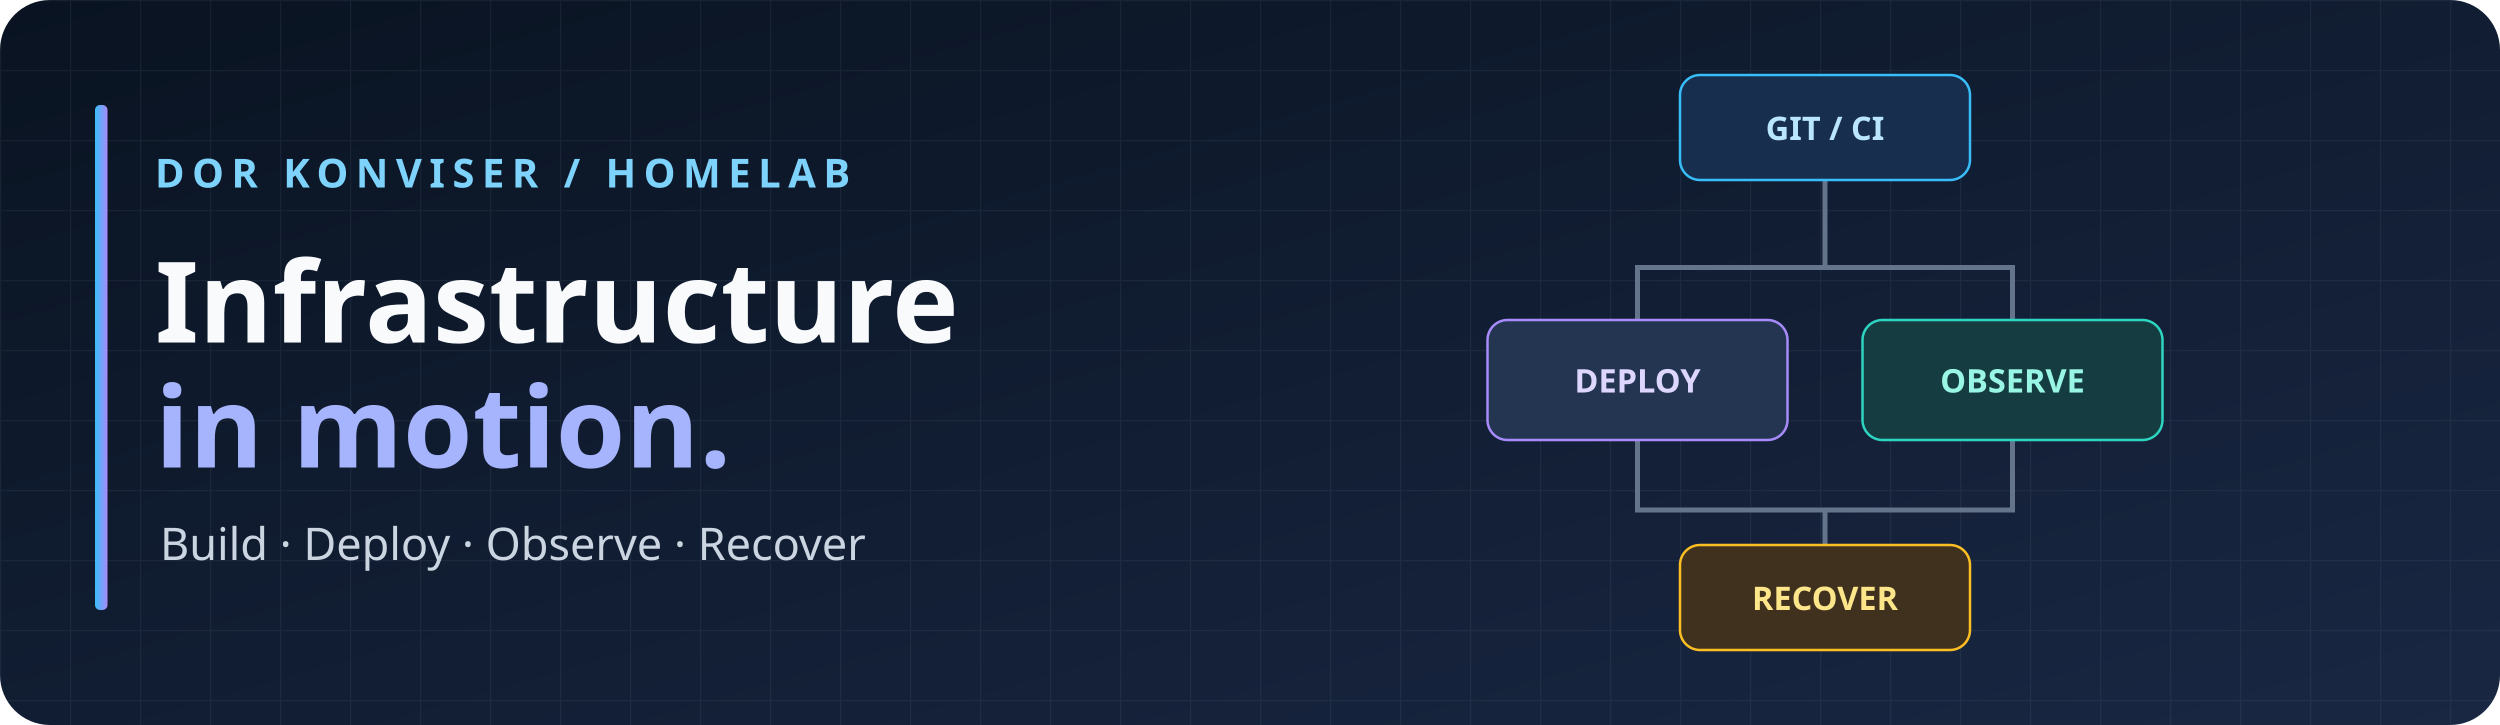
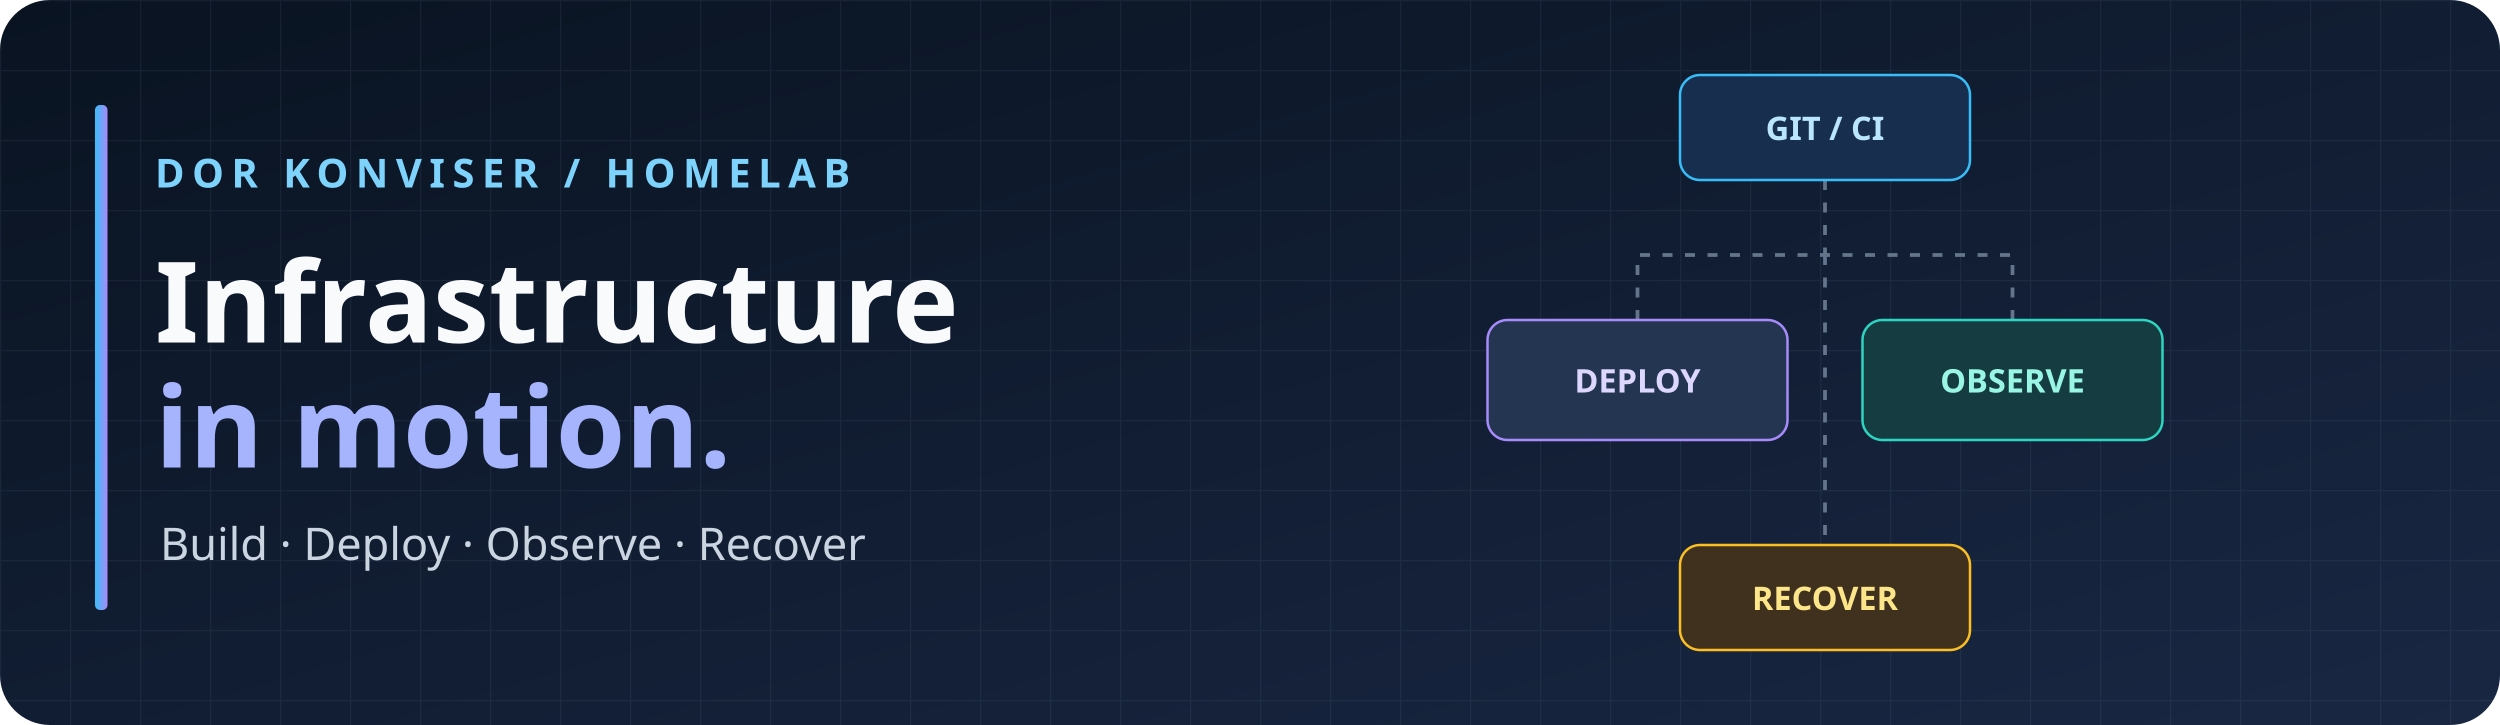
<svg xmlns="http://www.w3.org/2000/svg" width="1000" height="290" viewBox="0 0 1000 290" role="img" aria-labelledby="title desc">
  <defs>
    <linearGradient id="bg" x2="1" y2="1">
      <stop stop-color="#091321" />
      <stop offset="1" stop-color="#192743" />
    </linearGradient>
    <linearGradient id="accent">
      <stop stop-color="#38bdf8" />
      <stop offset="1" stop-color="#a78bfa" />
    </linearGradient>
    <pattern id="grid" width="28" height="28" patternUnits="userSpaceOnUse">
      <path d="M28 0H0V28" fill="none" stroke="#64748b" stroke-opacity=".13" />
    </pattern>
  </defs>
  <rect width="1000" height="290" rx="20" fill="url(#bg)" />
  <rect width="1000" height="290" rx="20" fill="url(#grid)" />
  <rect x="38" y="42" width="5" height="202" rx="2" fill="url(#accent)" />
  <g font-family="system-ui,Segoe UI,sans-serif">
    <text x="62" y="75" font-size="16" font-weight="600" letter-spacing="3" fill="#7dd3fc">DOR KONVISER / HOMELAB</text>
    <text x="62" y="137" font-size="45" font-weight="700" fill="#f8fafc">Infrastructure</text>
    <text x="62" y="187" font-size="45" font-weight="700" fill="#a5b4fc">in motion.</text>
    <text x="64" y="224" font-size="18" fill="#cbd5e1">Build · Deploy · Observe · Recover</text>
  </g>
-   <g stroke="#64748b" stroke-width="2" fill="none">
-     <path d="M730 72V107H655V128 M730 107H805V128 M655 176V204H730 M805 176V204H730V218" />
+   <g stroke="#64748b" stroke-width="1.5" fill="none">
+     <path d="M730 72V102 M655 128V102H805V128 M730 102V218" stroke-dasharray="4 5" />
  </g>
  <g font-family="system-ui,sans-serif" text-anchor="middle" font-size="13" font-weight="600">
    <rect x="672" y="30" width="116" height="42" rx="8" fill="#172e4e" stroke="#38bdf8" />
    <text x="730" y="56" fill="#bae6fd">GIT / CI</text>
    <rect x="595" y="128" width="120" height="48" rx="8" fill="#243551" stroke="#a78bfa" />
    <text x="655" y="157" fill="#ddd6fe">DEPLOY</text>
    <rect x="745" y="128" width="120" height="48" rx="8" fill="#153c40" stroke="#2dd4bf" />
    <text x="805" y="157" fill="#99f6e4">OBSERVE</text>
    <rect x="672" y="218" width="116" height="42" rx="8" fill="#40301e" stroke="#fbbf24" />
    <text x="730" y="244" fill="#fde68a">RECOVER</text>
  </g>
</svg>
